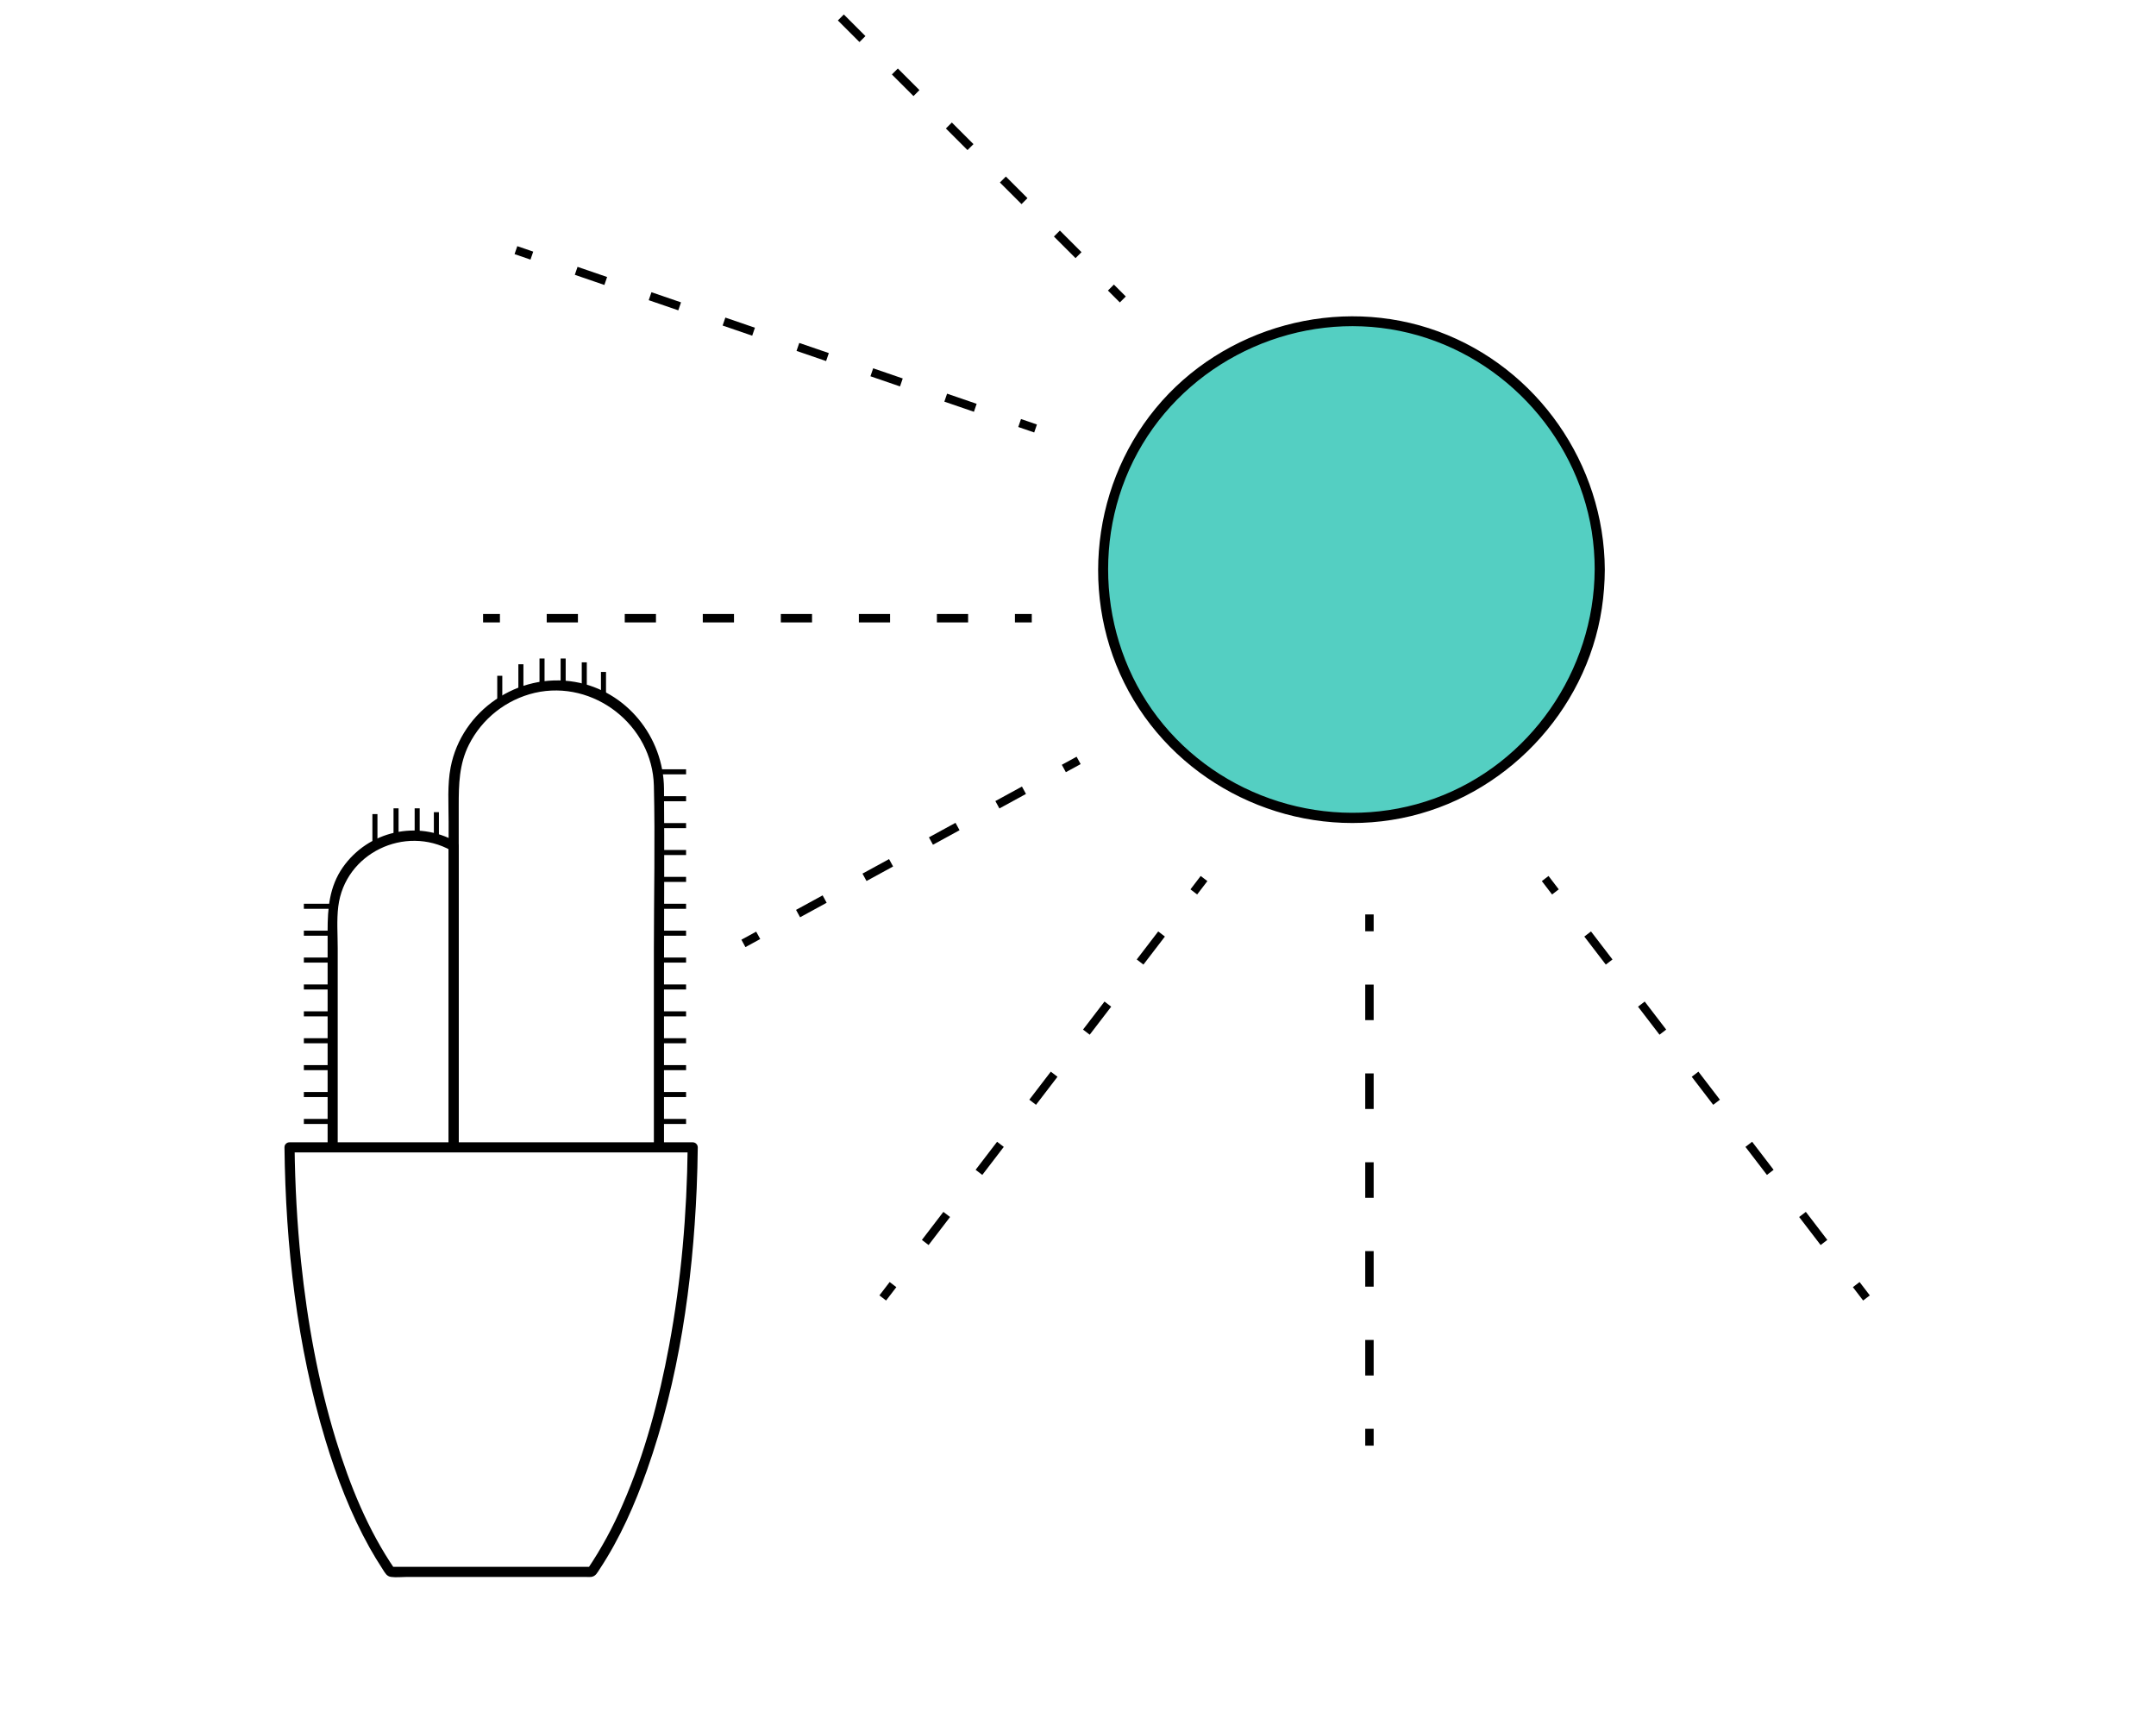
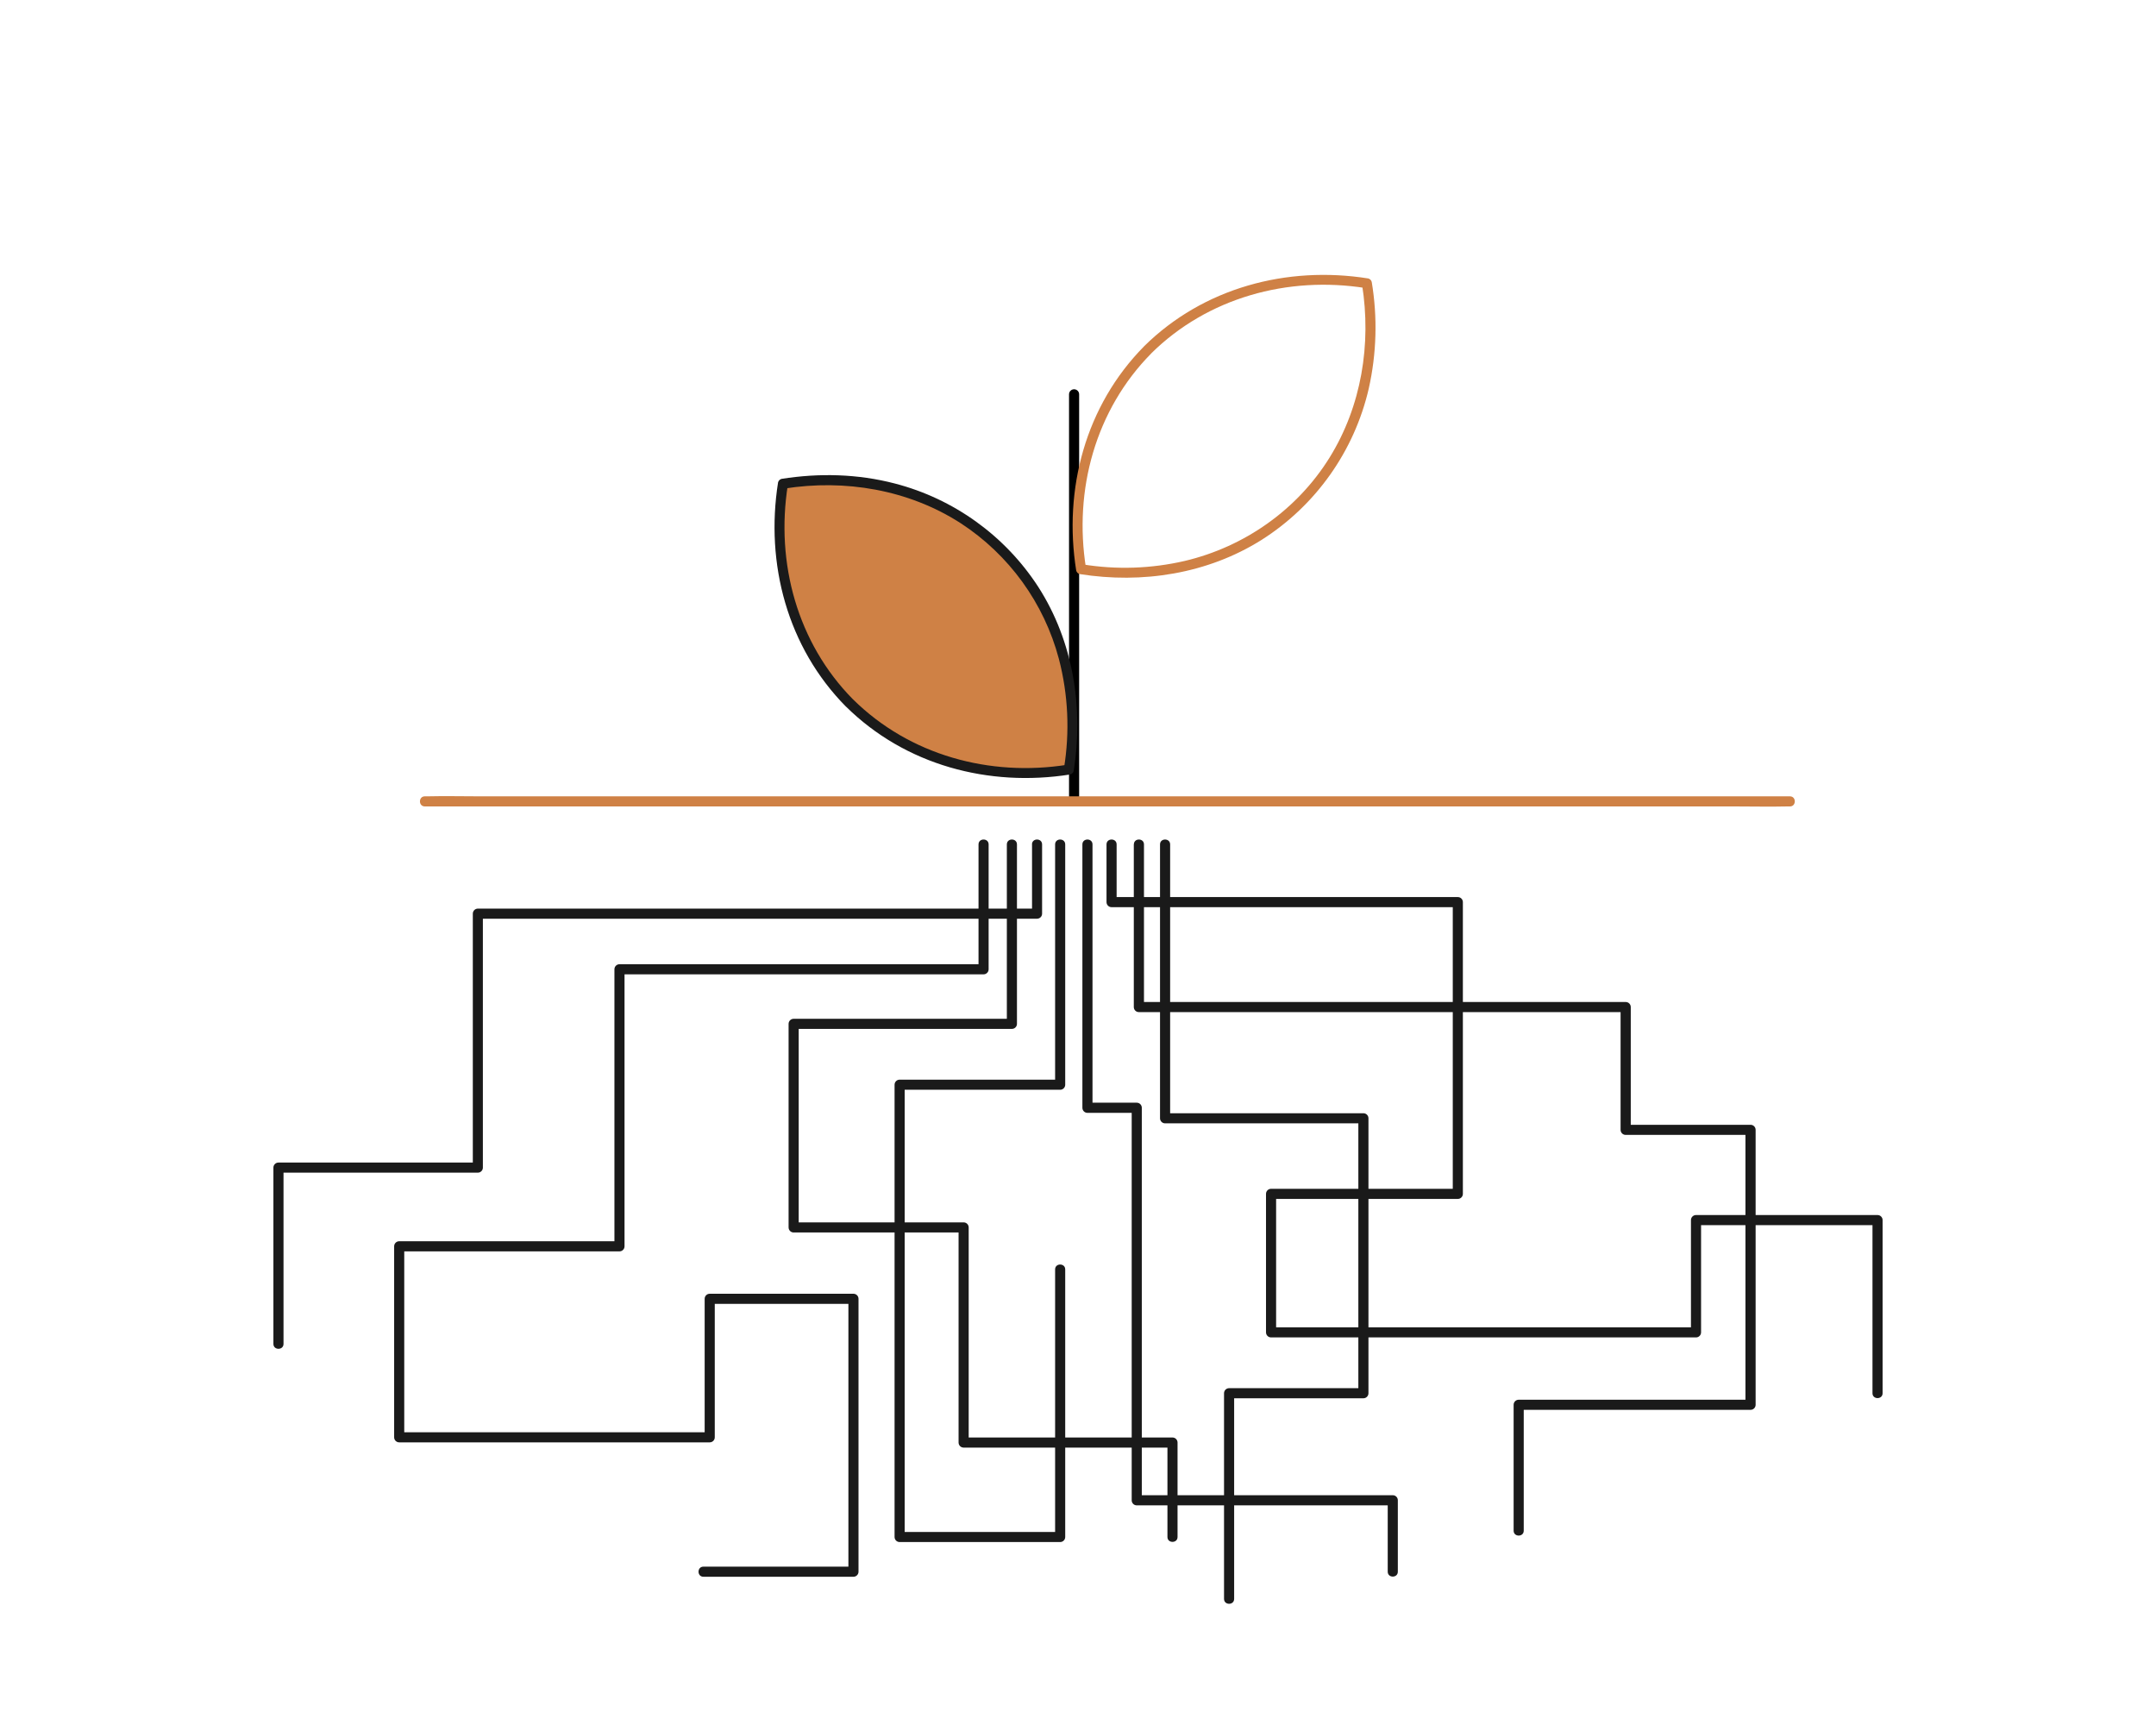
<svg xmlns="http://www.w3.org/2000/svg" id="Layer_1" data-name="Layer 1" viewBox="0 0 1280 1024">
  <defs>
-     <style>.cls-1,.cls-3,.cls-4,.cls-5,.cls-6,.cls-7,.cls-8,.cls-9{fill:none;stroke:#000;stroke-miterlimit:10;}.cls-1{stroke-width:3px;}.cls-2{fill:#54cfc2;}.cls-3,.cls-4,.cls-5,.cls-6,.cls-7,.cls-8,.cls-9{stroke-width:5px;}.cls-4{stroke-dasharray:18.14 27.21;}.cls-5{stroke-dasharray:18.56 27.83;}.cls-6{stroke-dasharray:18.53 27.8;}.cls-7{stroke-dasharray:20.97 31.46;}.cls-8{stroke-dasharray:17.98 26.96;}.cls-9{stroke-dasharray:21.1 31.64;}</style>
+     <style>.cls-1{fill:#1a1a1a;}.cls-2{fill:#cf8145;}</style>
  </defs>
-   <path d="M272.34,680.53V502.28a3,3,0,0,0-1.48-2.59,51.36,51.36,0,0,0-67.36,15.22c-8,11.51-9,24.26-9,37.66v128c0,3.86,6,3.87,6,0V562.88c0-8.12-.67-16.66.33-24.75,3.91-31.67,39.56-48.62,67-33.26l-1.49-2.59V680.53c0,3.86,6,3.87,6,0Z" />
-   <path d="M394.21,680.53V578.15c0-36.65.3-73.31,0-110-.25-30.66-22.31-58.12-52.89-63.35-33.65-5.76-67.2,16.86-73.76,50.58-2.05,10.56-1.22,21.76-1.22,32.46V680.53c0,3.86,6,3.87,6,0V478.23c0-12.57.23-24.6,6.06-36.16a58.86,58.86,0,0,1,39.12-30.79c35-8,69.82,19.27,70.68,55.12.78,32.56,0,65.23,0,97.8V680.53c0,3.86,6,3.87,6,0Z" />
-   <path d="M168.89,681.1c.69,58.49,7.35,117.73,24.34,173.87,6.66,22,15,43.73,26.23,63.84,2.41,4.3,5,8.53,7.68,12.65,1.43,2.17,2.34,4.28,5.05,4.64,3,.41,6.35,0,9.37,0H347.77a24.25,24.25,0,0,0,3.19,0c2.71-.36,3.62-2.47,5.06-4.64,12-18.14,20.86-38.3,28.1-58.75,18.9-53.47,27.08-110.8,29.5-167.28q.51-12.16.64-24.33a3,3,0,0,0-3-3H171.89c-3.86,0-3.86,6,0,6H411.26l-3-3c-.46,39.43-3.77,78.87-11,117.66-6,32.15-14.42,64.23-27.54,94.25a230.64,230.64,0,0,1-21,38.58l2.59-1.49H231.86l2.59,1.49c-16-23.29-26.76-49.91-35-76.81-10.56-34.46-17-70.17-20.74-106-2.34-22.5-3.54-45.09-3.81-67.7C174.85,677.24,168.85,677.23,168.89,681.1Z" />
-   <line class="cls-1" x1="197.5" y1="665.71" x2="180.4" y2="665.71" />
-   <line class="cls-1" x1="197.5" y1="649.74" x2="180.4" y2="649.74" />
-   <line class="cls-1" x1="197.5" y1="633.78" x2="180.4" y2="633.78" />
-   <line class="cls-1" x1="197.5" y1="617.81" x2="180.4" y2="617.81" />
-   <line class="cls-1" x1="197.5" y1="601.85" x2="180.4" y2="601.85" />
-   <line class="cls-1" x1="197.5" y1="585.89" x2="180.4" y2="585.89" />
-   <line class="cls-1" x1="197.5" y1="569.92" x2="180.4" y2="569.92" />
-   <line class="cls-1" x1="197.5" y1="553.96" x2="180.4" y2="553.96" />
-   <line class="cls-1" x1="197.5" y1="537.99" x2="180.4" y2="537.99" />
-   <line class="cls-1" x1="407.32" y1="665.71" x2="390.21" y2="665.71" />
-   <line class="cls-1" x1="407.32" y1="649.74" x2="390.21" y2="649.74" />
-   <line class="cls-1" x1="407.32" y1="633.78" x2="390.21" y2="633.78" />
-   <line class="cls-1" x1="407.32" y1="617.81" x2="390.21" y2="617.81" />
-   <line class="cls-1" x1="407.32" y1="601.85" x2="390.21" y2="601.85" />
-   <line class="cls-1" x1="407.32" y1="585.89" x2="390.21" y2="585.89" />
-   <line class="cls-1" x1="407.32" y1="569.92" x2="390.21" y2="569.92" />
-   <line class="cls-1" x1="407.32" y1="553.96" x2="390.21" y2="553.96" />
-   <line class="cls-1" x1="407.32" y1="537.99" x2="390.21" y2="537.99" />
-   <line class="cls-1" x1="407.32" y1="522.03" x2="390.21" y2="522.03" />
-   <line class="cls-1" x1="407.32" y1="506.07" x2="390.21" y2="506.07" />
-   <line class="cls-1" x1="407.32" y1="490.1" x2="390.21" y2="490.1" />
-   <line class="cls-1" x1="407.32" y1="474.14" x2="390.21" y2="474.14" />
-   <line class="cls-1" x1="407.32" y1="458.17" x2="390.21" y2="458.17" />
-   <line class="cls-1" x1="222.59" y1="499.22" x2="222.59" y2="483.26" />
-   <line class="cls-1" x1="235.13" y1="495.8" x2="235.13" y2="479.84" />
-   <line class="cls-1" x1="247.68" y1="495.8" x2="247.68" y2="479.84" />
-   <line class="cls-1" x1="259.08" y1="498.08" x2="259.08" y2="482.12" />
-   <line class="cls-1" x1="309.25" y1="410.28" x2="309.25" y2="394.32" />
-   <line class="cls-1" x1="296.71" y1="417.12" x2="296.71" y2="401.16" />
-   <line class="cls-1" x1="321.8" y1="406.86" x2="321.8" y2="390.9" />
-   <line class="cls-1" x1="334.34" y1="406.86" x2="334.34" y2="390.9" />
-   <line class="cls-1" x1="346.88" y1="409.14" x2="346.88" y2="393.18" />
-   <line class="cls-1" x1="358.28" y1="414.84" x2="358.28" y2="398.88" />
-   <circle class="cls-2" cx="802.2" cy="338.12" r="147.54" />
-   <path d="M946.74,338.12c-.28,60.06-38.35,115.29-95,135.85-57.05,20.69-122.25,2.84-161-43.81s-43.64-114.67-12.45-166.5S771.6,184.36,831,196.44c58.48,11.9,104.55,60.06,114,119a147.86,147.86,0,0,1,1.76,22.73c0,3.86,6,3.87,6,0-.3-62.65-39.92-119.72-98.82-141.4-59.21-21.8-127.8-3-167.84,45.62s-45.51,119.2-13,173.27S770,498,831.9,485.72C893,473.6,941.69,422.67,951,361.09a160.5,160.5,0,0,0,1.76-23C952.76,334.26,946.76,334.26,946.74,338.12Z" />
-   <line class="cls-3" x1="666.61" y1="177.77" x2="659.54" y2="170.7" />
-   <line class="cls-4" x1="640.3" y1="151.46" x2="489.59" y2="0.75" />
-   <line class="cls-3" x1="614.81" y1="254.36" x2="605.35" y2="251.11" />
-   <line class="cls-5" x1="579.02" y1="242.08" x2="328.92" y2="156.26" />
-   <line class="cls-3" x1="315.76" y1="151.74" x2="306.3" y2="148.49" />
-   <line class="cls-3" x1="612.56" y1="366.98" x2="602.56" y2="366.98" />
-   <line class="cls-6" x1="574.76" y1="366.98" x2="310.7" y2="366.98" />
-   <line class="cls-3" x1="296.8" y1="366.98" x2="286.8" y2="366.98" />
-   <line class="cls-3" x1="714.83" y1="521.52" x2="708.75" y2="529.46" />
-   <line class="cls-7" x1="689.61" y1="554.44" x2="539.73" y2="750.07" />
-   <line class="cls-3" x1="530.17" y1="762.56" x2="524.08" y2="770.5" />
-   <line class="cls-3" x1="640.37" y1="451.4" x2="631.59" y2="456.19" />
-   <line class="cls-8" x1="607.92" y1="469.11" x2="461.97" y2="548.78" />
-   <line class="cls-3" x1="450.14" y1="555.24" x2="441.36" y2="560.03" />
-   <line class="cls-3" x1="813.03" y1="542.83" x2="813.03" y2="552.83" />
-   <line class="cls-9" x1="813.03" y1="584.47" x2="813.03" y2="832.35" />
-   <line class="cls-3" x1="813.03" y1="848.17" x2="813.03" y2="858.17" />
-   <line class="cls-3" x1="917.36" y1="521.52" x2="923.44" y2="529.46" />
-   <line class="cls-7" x1="942.58" y1="554.44" x2="1092.46" y2="750.07" />
-   <line class="cls-3" x1="1102.03" y1="762.56" x2="1108.11" y2="770.5" />
+   <rect x="634.68" y="231.08" width="6" height="244.92" rx="3" />
+   <path class="cls-1" d="M612.71,501.26v41.11l3-3h-332a3,3,0,0,0-3,3V693.12l3-3H165.32a3,3,0,0,0-3,3V797.78c0,3.86,6,3.86,6,0V693.12l-3,3H283.68a3,3,0,0,0,3-3V542.37l-3,3h332a3,3,0,0,0,3-3V501.26c0-3.86-6-3.87-6,0Z" />
+   <path class="cls-1" d="M656.93,501.26v34.26a3,3,0,0,0,3,3H865.5l-3-3V708.7l3-3H754.62a3,3,0,0,0-3,3v82.22a3,3,0,0,0,3,3h252.29a3,3,0,0,0,3-3V724.27l-3,3h107.77l-3-3V827.05c0,3.86,6,3.87,6,0V724.27a3,3,0,0,0-3-3H1006.91a3,3,0,0,0-3,3v66.65l3-3H754.62l3,3V708.7l-3,3H865.5a3,3,0,0,0,3-3V535.52a3,3,0,0,0-3-3H659.93l3,3V501.26c0-3.86-6-3.87-6,0Z" />
+   <path class="cls-1" d="M597.76,501.26V607.78l3-3H471.18a3,3,0,0,0-3,3V728.63a3,3,0,0,0,3,3H572.1l-3-3v127.7a3,3,0,0,0,3,3h124l-3-3V912.4c0,3.86,6,3.86,6,0V856.33a3,3,0,0,0-3-3h-124l3,3V728.63a3,3,0,0,0-3-3H471.18l3,3V607.78l-3,3H600.76a3,3,0,0,0,3-3V501.26c0-3.86-6-3.87-6,0Z" />
+   <path class="cls-1" d="M580.94,501.26v74.13l3-3H367.78a3,3,0,0,0-3,3V739.84l3-3H237a3,3,0,0,0-3,3V853.22a3,3,0,0,0,3,3H421.35a3,3,0,0,0,3-3V771l-3,3h85.34l-3-3V933l3-3H417.61c-3.86,0-3.86,6,0,6h89.08a3,3,0,0,0,3-3V771a3,3,0,0,0-3-3H421.35a3,3,0,0,0-3,3v82.23l3-3H237l3,3V739.84l-3,3H367.78a3,3,0,0,0,3-3V575.39l-3,3H583.94a3,3,0,0,0,3-3V501.26c0-3.86-6-3.87-6,0Z" />
+   <path class="cls-1" d="M673.13,501.26v96.55a3,3,0,0,0,3,3h289l-3-3V670.7a3,3,0,0,0,3,3h74.13l-3-3V833.91l3-3H901.63a3,3,0,0,0-3,3v74.75c0,3.86,6,3.87,6,0V833.91l-3,3H1039.3a3,3,0,0,0,3-3V670.7a3,3,0,0,0-3-3H965.17l3,3V597.81a3,3,0,0,0-3-3h-289l3,3V501.26c0-3.86-6-3.87-6,0Z" />
+   <path class="cls-1" d="M688.7,501.26V663.84a3,3,0,0,0,3,3H809.44l-3-3V827.05l3-3H729.7a3,3,0,0,0-3,3v122.1c0,3.86,6,3.87,6,0V827.05l-3,3h79.74a3,3,0,0,0,3-3V663.84a3,3,0,0,0-3-3H691.7l3,3V501.26c0-3.86-6-3.87-6,0Z" />
+   <path class="cls-1" d="M626.41,501.26V643.91l3-3H534.1a3,3,0,0,0-3,3V912.4a3,3,0,0,0,3,3h95.31a3,3,0,0,0,3-3V753.55c0-3.86-6-3.87-6,0V912.4l3-3H534.1l3,3V643.91l-3,3h95.31a3,3,0,0,0,3-3V501.26c0-3.86-6-3.87-6,0Z" />
+   <path class="cls-1" d="M642.61,501.26V657.62a3,3,0,0,0,3,3h29.27l-3-3v233a3,3,0,0,0,3,3h152l-3-3V933c0,3.86,6,3.87,6,0V890.59a3,3,0,0,0-3-3h-152l3,3v-233a3,3,0,0,0-3-3H645.61l3,3V501.26c0-3.86-6-3.87-6,0Z" />
+   <path class="cls-2" d="M252.22,478.72h777.56c10.5,0,21,.24,31.52,0,.45,0,.91,0,1.36,0,3.86,0,3.87-6,0-6H285.1c-10.49,0-21-.25-31.52,0h-1.36c-3.86,0-3.86,6,0,6Z" />
+   <path class="cls-2" d="M504.35,417.33a140.62,140.62,0,0,1-35.57-60.2,157.89,157.89,0,0,1-4-70,157.93,157.93,0,0,1,70,4,140.42,140.42,0,0,1,95.77,95.77,158,158,0,0,1,3.95,70,157.88,157.88,0,0,1-70-4A140.72,140.72,0,0,1,504.35,417.33Z" />
+   <path class="cls-1" d="M506.47,415.21c-33.15-33.55-46.05-81.08-38.75-127.27l-2.1,2.1c36-5.69,73.68.6,104.58,20.45a138.53,138.53,0,0,1,58.47,80.71,157,157,0,0,1,3,64.86l2.09-2.1c-46.18,7.29-93.71-5.61-127.26-38.75-2.75-2.72-7,1.52-4.24,4.24,35.17,34.75,84.75,47.93,133.1,40.3a2.89,2.89,0,0,0,2.09-2.1c5.94-37.61-.27-76.9-21-109.2A144.86,144.86,0,0,0,531.18,287c-22-5.72-44.8-6.27-67.15-2.74a2.9,2.9,0,0,0-2.1,2.1c-7.64,48.35,5.54,97.92,40.3,133.1C505,422.2,509.19,418,506.47,415.21Z" />
+   <path class="cls-2" d="M683.47,209.79C717,176.65,764.6,163.71,810.73,171l-2.09-2.1c5.6,35.28-.32,72.21-19.29,102.74-19.25,31-50.51,52.94-85.92,61.33A157.19,157.19,0,0,1,642.62,335l2.1,2.1c-7.33-46.14,5.61-93.74,38.75-127.27,2.72-2.74-1.52-7-4.24-4.24-34.76,35.16-48,84.8-40.3,133.1a2.9,2.9,0,0,0,2.1,2.1c37.15,5.89,75.92-.13,108-20.32a145.07,145.07,0,0,0,63.6-89.85,165.1,165.1,0,0,0,1.76-63.23,2.89,2.89,0,0,0-2.09-2.1c-48.31-7.67-97.94,5.55-133.1,40.3C676.48,208.27,680.72,212.51,683.47,209.79Z" />
</svg>
